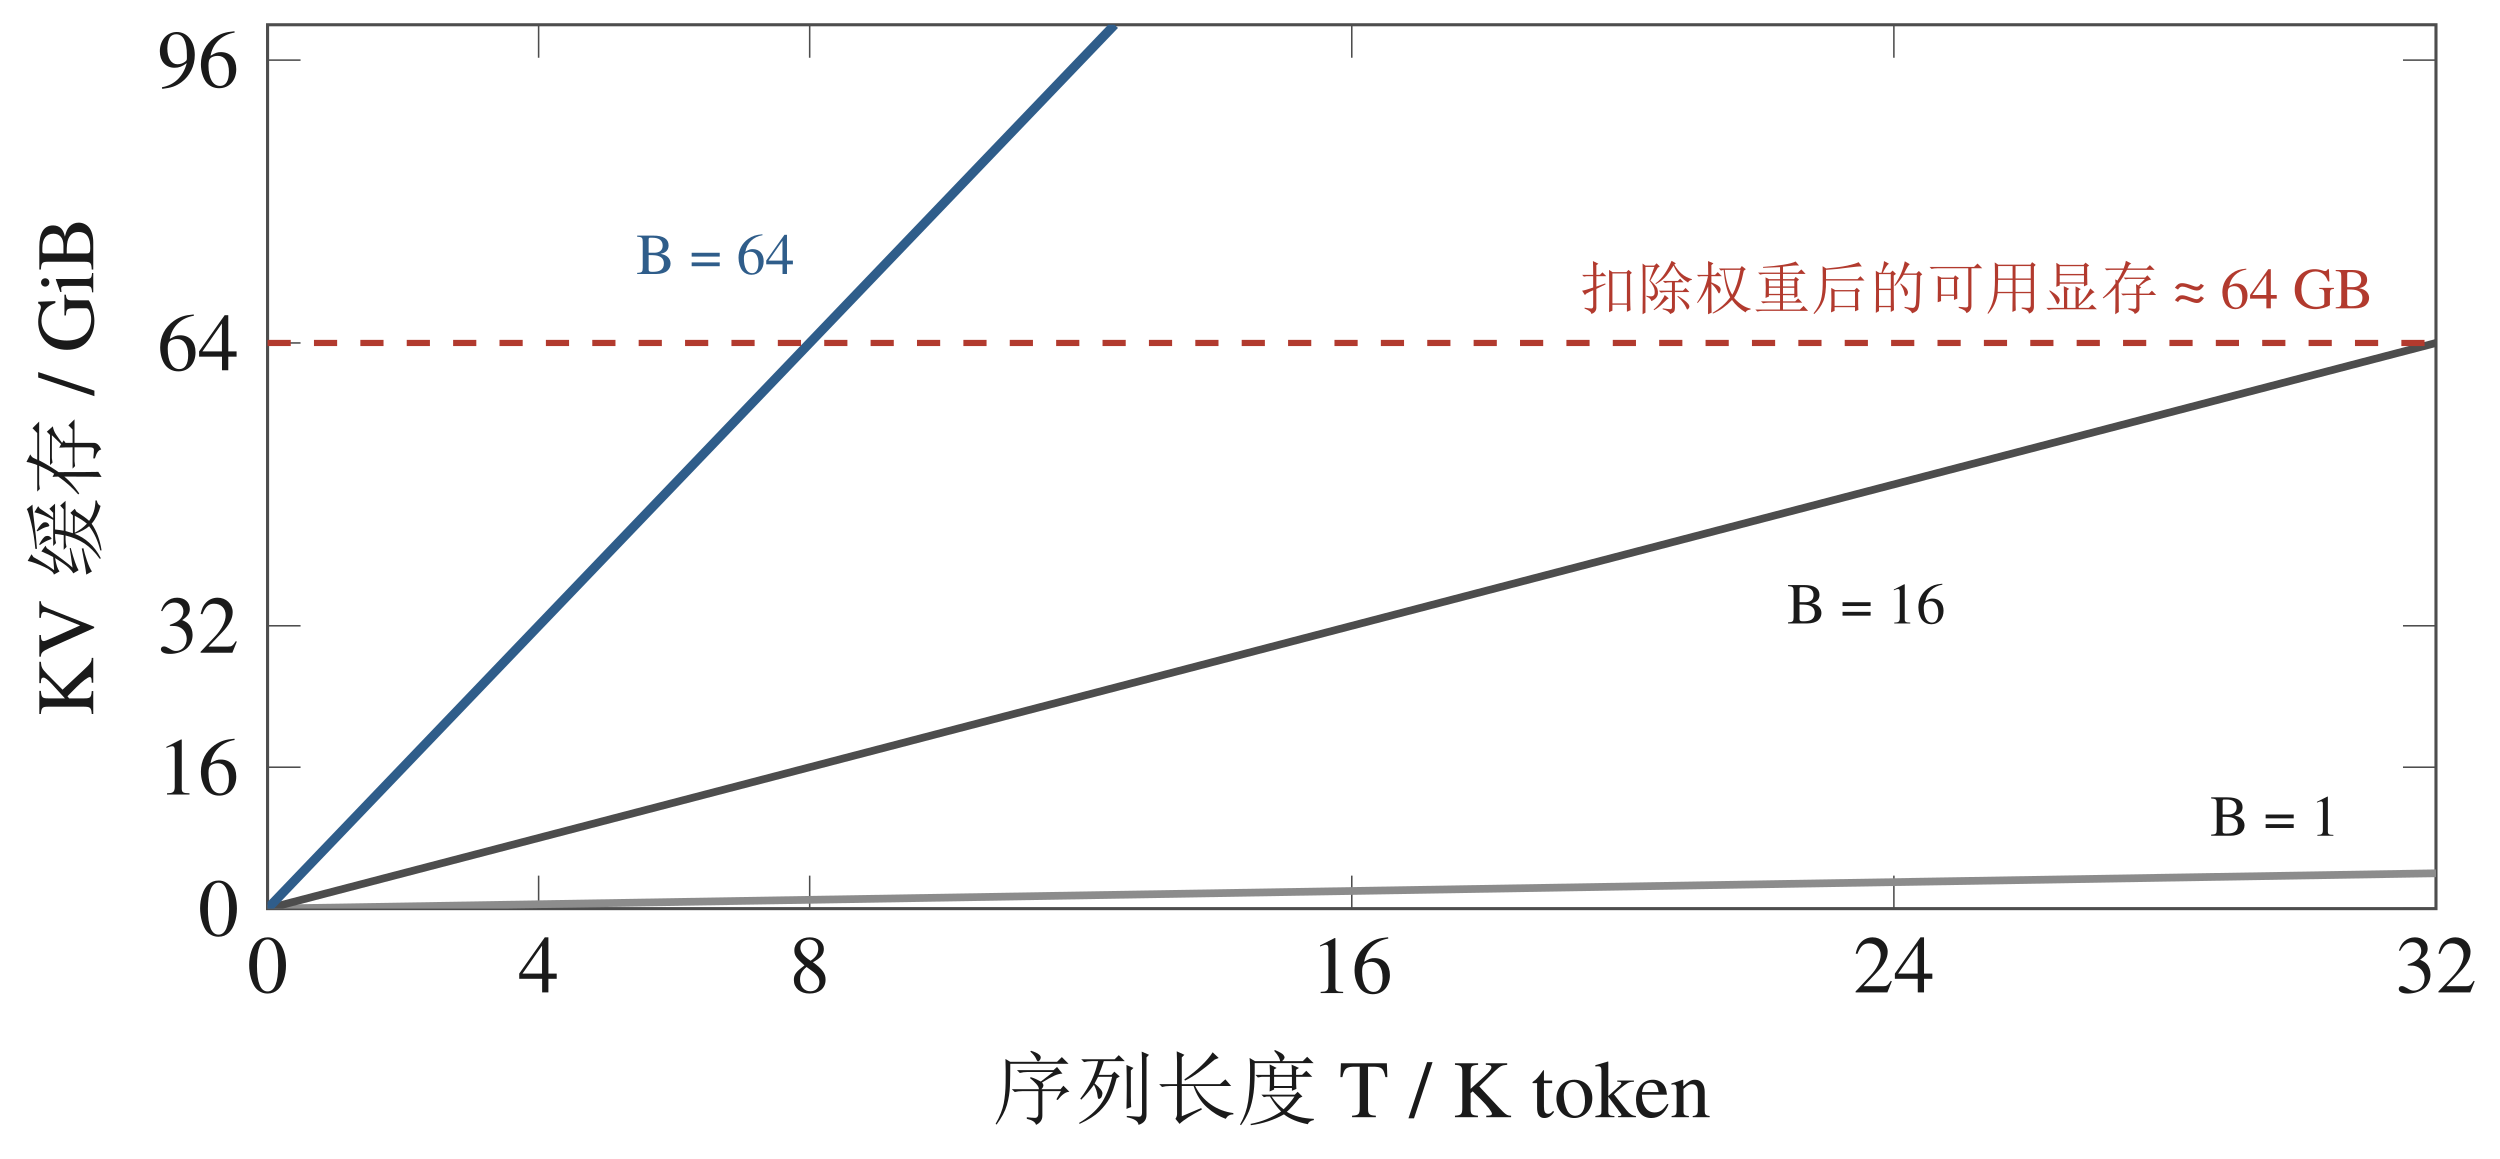
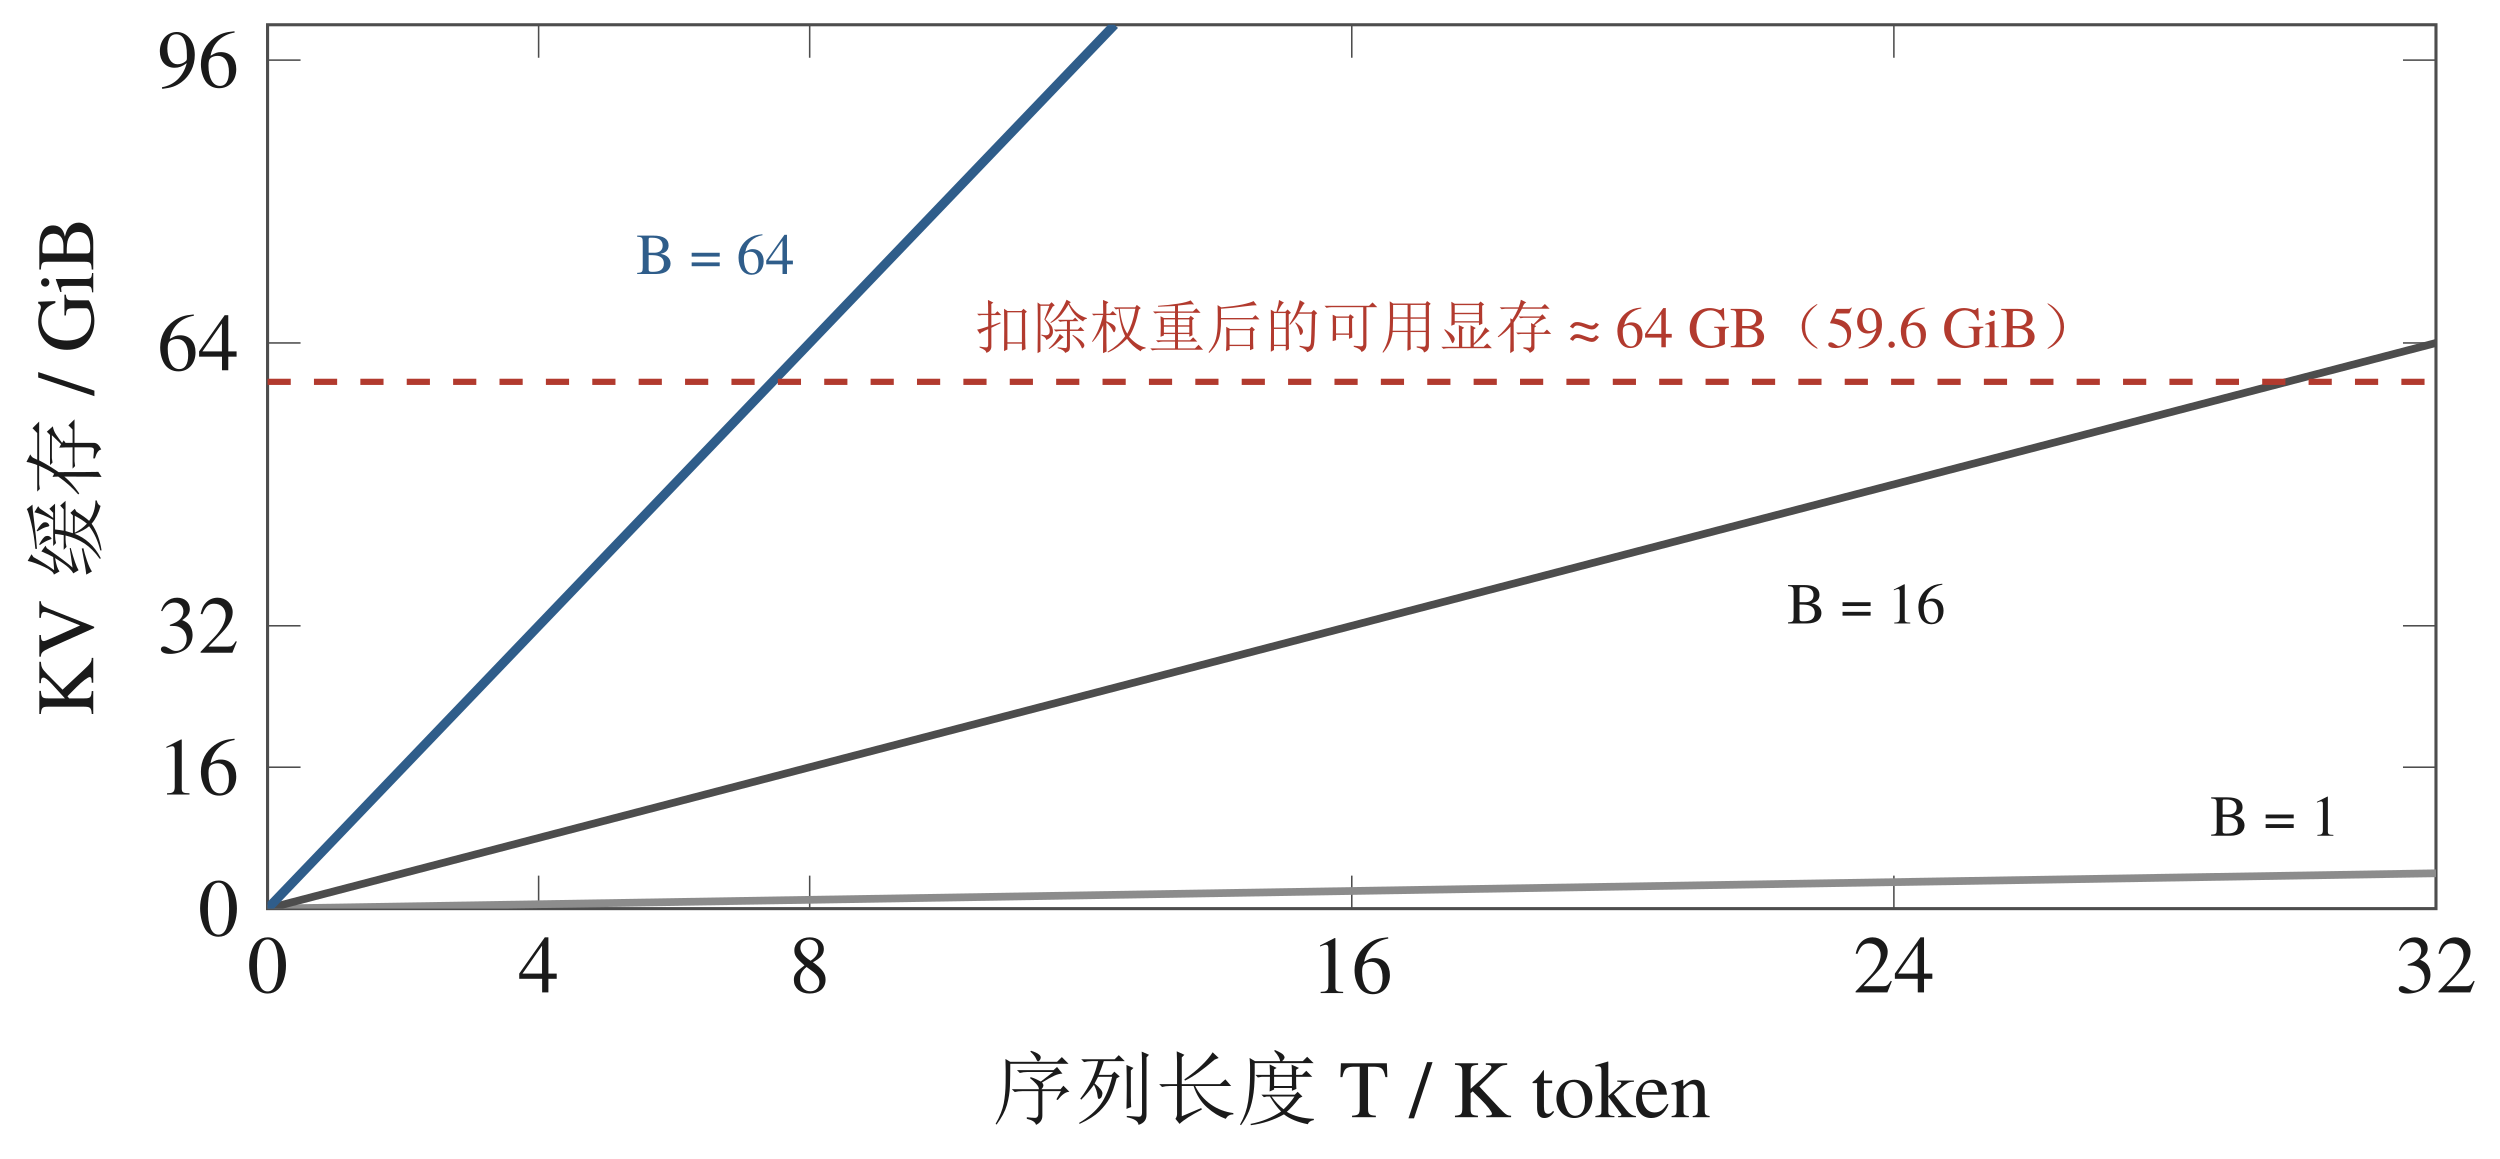
<svg xmlns="http://www.w3.org/2000/svg" xmlns:xlink="http://www.w3.org/1999/xlink" version="1.1" width="322.183" height="149.258" viewBox="0 0 322.183 149.258">
  <defs>
    <clipPath id="clip_1">
      <path transform="matrix(1,0,0,-1,-103.7445,669.5165)" d="M103.745 520.259H425.927V669.516H103.745Z" clip-rule="evenodd" />
    </clipPath>
    <path id="font_2_122" d="M.476 .33C.476 .535 .385 .676 .254 .676 .199 .676 .157 .659 .12 .624 .062 .568 .024 .453 .024 .336 .024 .227 .057 .11 .104 .054 .141 .01 .192-.014 .25-.014 .301-.014 .344 .003 .38 .038 .438 .093 .476 .209 .476 .33M.38 .328C.38 .119 .336 .012 .25 .012 .164 .012 .12 .119 .12 .327 .12 .539 .165 .65 .251 .65 .335 .65 .38 .537 .38 .328Z" />
    <path id="font_2_58" d="M.472 .167V.231H.37V.676H.326L.012 .231V.167H.293V0H.37V.167H.472M.292 .231H.052L.292 .574V.231Z" />
    <path id="font_2_52" d="M.445 .155C.445 .232 .411 .281 .29 .371 .389 .424 .424 .466 .424 .534 .424 .616 .352 .676 .252 .676 .143 .676 .062 .609 .062 .518 .062 .453 .081 .424 .186 .332 .078 .25 .056 .219 .056 .151 .056 .054 .135-.014 .248-.014 .368-.014 .445 .052 .445 .155V.155M.369 .124C.369 .059 .324 .014 .259 .014 .183 .014 .132 .072 .132 .159 .132 .223 .154 .265 .212 .312L.272 .268C.345 .216 .369 .18 .369 .124M.355 .535C.355 .478 .327 .433 .27 .395 .265 .392 .265 .392 .261 .389 .172 .447 .136 .493 .136 .549 .136 .607 .181 .648 .244 .648 .312 .648 .355 .604 .355 .535V.535Z" />
    <path id="font_2_83" d="M.394 0V.015C.315 .016 .299 .026 .299 .074V.674L.291 .676 .111 .585V.571C.123 .576 .134 .58 .138 .582 .156 .589 .173 .593 .183 .593 .204 .593 .213 .578 .213 .546V.093C.213 .06 .205 .037 .189 .028 .174 .019 .16 .016 .118 .015V0H.394Z" />
    <path id="font_2_102" d="M.468 .22C.468 .348 .395 .429 .28 .429 .236 .429 .215 .422 .152 .384 .179 .535 .291 .643 .448 .669L.446 .685C.332 .675 .274 .656 .201 .605 .093 .528 .034 .414 .034 .28 .034 .193 .061 .104 .104 .054 .142 .01 .196-.014 .258-.014 .382-.014 .468 .081 .468 .22M.378 .186C.378 .075 .339 .014 .269 .014 .181 .014 .127 .108 .127 .264 .127 .315 .135 .343 .155 .358 .176 .374 .207 .383 .242 .383 .328 .383 .378 .311 .378 .186Z" />
    <path id="font_2_108" d="M.475 .137 .462 .142C.425 .085 .412 .076 .367 .076H.128L.296 .252C.385 .345 .424 .421 .424 .499 .424 .599 .343 .676 .239 .676 .184 .676 .132 .654 .095 .614 .063 .58 .048 .548 .031 .477L.052 .472C.092 .57 .128 .602 .197 .602 .281 .602 .338 .545 .338 .461 .338 .383 .292 .29 .208 .201L.03 .012V0H.42L.475 .137Z" />
    <path id="font_2_107" d="M.432 .219C.432 .27 .416 .317 .387 .348 .367 .37 .348 .382 .304 .401 .373 .448 .398 .485 .398 .539 .398 .62 .334 .676 .242 .676 .192 .676 .148 .659 .112 .627 .082 .6 .067 .574 .045 .514L.06 .51C.101 .583 .146 .616 .209 .616 .274 .616 .319 .572 .319 .509 .319 .473 .304 .437 .279 .412 .249 .382 .221 .367 .153 .343V.33C.212 .33 .235 .328 .259 .319 .321 .297 .36 .24 .36 .171 .36 .087 .303 .022 .229 .022 .202 .022 .182 .029 .145 .053 .115 .071 .098 .078 .081 .078 .058 .078 .043 .064 .043 .043 .043 .008 .086-.014 .156-.014 .233-.014 .312 .012 .359 .053 .406 .094 .432 .152 .432 .219V.219Z" />
    <path id="font_2_79" d="M.459 .394C.459 .559 .367 .676 .238 .676 .119 .676 .03 .575 .03 .44 .03 .318 .102 .237 .21 .237 .265 .237 .307 .253 .36 .294 .319 .131 .208 .024 .056-.002L.059-.022C.171-.009 .226 .01 .294 .059 .398 .135 .459 .259 .459 .394M.362 .355C.362 .335 .358 .326 .347 .317 .319 .293 .282 .28 .246 .28 .17 .28 .122 .355 .122 .474 .122 .531 .138 .591 .159 .617 .176 .637 .201 .648 .23 .648 .317 .648 .362 .562 .362 .394V.355Z" />
    <clipPath id="clip_3">
      <path transform="matrix(1,0,0,-1,34.4825,117.0985)" d="M0 0H279.45V113.908H0Z" />
    </clipPath>
    <path id="font_4_6291" d="M.52-.066C.522 .033 .523 .156 .523 .305 .523 .453 .522 .573 .52 .664L.578 .625H.82L.855 .664 .914 .613 .883 .586C.883 .245 .885 .039 .891-.031L.828-.059V.062H.578V-.039L.52-.066M.578 .602V.086H.828V.602H.578M.055 .305C.083 .307 .147 .326 .246 .359V.555H.133L.086 .547 .055 .578H.246C.246 .672 .245 .751 .242 .816L.336 .77 .301 .746V.578H.363L.406 .621 .473 .555H.301V.375L.453 .43 .461 .414 .301 .336V.012C.301-.04 .272-.077 .215-.098 .215-.064 .176-.033 .098-.004V.012C.158 .001 .197-.003 .217-.002 .236-.001 .246 .013 .246 .039V.312C.207 .297 .165 .276 .121 .25L.105 .227 .055 .305Z" />
    <path id="font_4_19604" d="M.672 .777 .645 .754C.686 .686 .73 .633 .775 .594 .821 .555 .879 .525 .949 .504V.492C.915 .487 .893 .471 .883 .445 .826 .479 .777 .52 .736 .566 .696 .613 .661 .671 .633 .738 .599 .681 .559 .624 .514 .566 .468 .509 .406 .46 .328 .418L.32 .43C.383 .474 .438 .532 .484 .604 .531 .675 .569 .747 .598 .82L.672 .777M.445 0C.518-.01 .563-.015 .58-.014 .597-.012 .605-.001 .605 .02V.281H.508C.474 .281 .443 .277 .414 .27L.379 .305H.605V.449H.578C.544 .449 .513 .445 .484 .438L.449 .473H.707L.746 .512 .805 .449H.656V.305H.793L.84 .352 .906 .281H.656V.008C.656-.021 .651-.042 .641-.057 .63-.071 .608-.085 .574-.098 .561-.061 .518-.034 .445-.016V0M.48 .23 .551 .172C.535 .169 .503 .142 .453 .09 .401 .038 .349-.003 .297-.031L.289-.02C.336 .02 .377 .064 .412 .113 .447 .163 .47 .202 .48 .23M.699 .203 .707 .215C.775 .173 .823 .139 .852 .113 .88 .087 .897 .066 .902 .049 .908 .032 .905 .016 .895 .002 .884-.012 .876-.02 .871-.02 .863-.02 .857-.01 .852 .008 .839 .036 .82 .068 .795 .102 .77 .135 .738 .169 .699 .203M.098-.102C.1 .031 .102 .188 .102 .369 .102 .55 .1 .685 .098 .773L.148 .738H.301L.34 .777 .395 .723 .359 .699 .234 .48C.302 .418 .341 .372 .352 .342 .362 .312 .366 .283 .363 .256 .361 .229 .35 .204 .332 .182 .314 .16 .286 .141 .25 .125 .242 .159 .214 .185 .164 .203V.219C.193 .211 .219 .207 .242 .207 .266 .207 .283 .214 .295 .229 .307 .243 .31 .271 .305 .314 .299 .357 .27 .413 .215 .48L.301 .715H.148V-.074L.098-.102Z" />
    <path id="font_4_7539" d="M.516 .664C.536 .479 .579 .336 .645 .234 .707 .341 .754 .484 .785 .664H.516M.414 .688H.781L.809 .73 .879 .676 .844 .648C.805 .448 .749 .292 .676 .18 .77 .076 .865 .014 .961-.004V-.02C.914-.025 .885-.042 .875-.07 .776-.01 .698 .061 .641 .145 .539 .038 .43-.04 .312-.09L.305-.078C.432-.003 .534 .087 .609 .191 .549 .311 .512 .469 .496 .664L.449 .652 .414 .688M.285 .426C.285 .145 .286-.022 .289-.074L.227-.102C.229 .021 .23 .181 .23 .379 .186 .27 .125 .173 .047 .09L.039 .102C.125 .227 .188 .378 .227 .555H.102L.066 .547 .035 .578H.23C.23 .659 .229 .738 .227 .816L.32 .777 .285 .746V.578H.348L.395 .625 .465 .555H.285V.449C.353 .421 .396 .397 .416 .379 .436 .361 .445 .342 .445 .324 .445 .314 .442 .3 .436 .283 .429 .266 .423 .258 .418 .258 .41 .258 .4 .272 .387 .301 .366 .342 .332 .384 .285 .426Z" />
    <path id="font_4_18429" d="M.52 .355V.25H.715V.355H.52M.219 .18C.221 .242 .223 .302 .223 .359 .223 .417 .221 .475 .219 .535L.277 .504H.469V.594H.219C.185 .594 .154 .59 .125 .582L.09 .617H.469V.711C.333 .706 .236 .702 .176 .699V.715C.303 .723 .419 .735 .523 .752 .628 .769 .699 .788 .738 .809L.797 .738C.766 .741 .733 .741 .699 .738 .663 .733 .603 .727 .52 .719V.617H.777L.836 .672 .91 .594H.52V.504H.711L.738 .543 .797 .496 .766 .469C.766 .359 .767 .272 .77 .207L.715 .18V.227H.52V.121H.73L.781 .172 .852 .098H.52V-.02H.812L.875 .043 .953-.043H.172C.138-.043 .107-.047 .078-.055L.043-.02H.469V.098H.27C.236 .098 .204 .094 .176 .086L.141 .121H.469V.227H.277V.203L.219 .18M.277 .48V.379H.469V.48H.277M.277 .355V.25H.469V.355H.277M.52 .48V.379H.715V.48H.52Z" />
    <path id="font_4_2622" d="M.047-.086C.112-.005 .154 .072 .174 .145 .193 .217 .204 .305 .205 .408 .206 .511 .206 .617 .203 .727L.266 .688C.414 .701 .536 .717 .633 .738 .729 .759 .793 .779 .824 .797L.879 .723C.845 .725 .768 .719 .648 .703 .526 .685 .397 .672 .262 .664V.504H.805L.855 .555 .926 .48H.262C.264 .324 .249 .205 .215 .123 .181 .041 .129-.033 .059-.098L.047-.086M.816 .277V.078C.816 .039 .818 .004 .82-.027L.762-.051V.02H.41V-.043L.348-.07C.353-.01 .355 .061 .355 .143 .355 .225 .354 .294 .352 .352L.418 .316H.754L.793 .355 .848 .301 .816 .277M.41 .293V.043H.762V.293H.41Z" />
    <path id="font_4_11444" d="M.176 .59V.34H.379V.59H.176M.176 .316V.043H.379V.316H.176M.43 .566C.43 .262 .431 .062 .434-.031L.379-.062V.02H.176V-.047L.121-.078C.124 .044 .125 .166 .125 .287 .125 .408 .124 .529 .121 .648L.18 .613H.219C.245 .702 .259 .77 .262 .816L.348 .77C.322 .757 .286 .704 .242 .613H.371L.41 .652 .469 .594 .43 .566M.621 .812 .707 .762C.686 .749 .654 .695 .609 .602H.82L.863 .645 .922 .586 .887 .559C.882 .254 .874 .081 .865 .041 .856 .001 .843-.027 .826-.043 .809-.059 .783-.073 .746-.086 .733-.044 .69-.013 .617 .008V.027C.682 .014 .729 .008 .758 .008 .786 .008 .804 .03 .811 .074 .817 .118 .823 .286 .828 .578H.602C.555 .503 .505 .439 .453 .387L.441 .395C.496 .478 .536 .552 .562 .617 .589 .682 .608 .747 .621 .812M.551 .43C.613 .383 .65 .348 .66 .326 .671 .304 .676 .288 .676 .277 .676 .259 .671 .243 .66 .23 .65 .217 .642 .211 .637 .211 .626 .211 .618 .229 .613 .266 .603 .318 .579 .368 .543 .418L.551 .43Z" />
    <path id="font_4_2591" d="M.047 .715H.816L.875 .773 .957 .691H.77V.055C.772-.013 .743-.059 .684-.082 .678-.046 .634-.016 .551 .008V.027C.59 .022 .628 .018 .666 .016 .704 .013 .72 .031 .715 .07V.691H.176C.142 .691 .111 .688 .082 .68L.047 .715M.188 .105C.19 .197 .191 .277 .191 .346 .191 .415 .19 .487 .188 .562L.25 .531H.465L.488 .57 .555 .52 .523 .492V.324C.523 .28 .525 .228 .527 .168L.469 .145V.215H.246V.125L.188 .105M.246 .508V.238H.469V.508H.246Z" />
    <path id="font_4_11096" d="M.531 .492V.285H.793V.492H.531M.637 .016C.704 .01 .747 .008 .766 .01 .784 .011 .793 .029 .793 .062V.262H.531C.531 .095 .533-.004 .535-.035L.477-.062C.479 .086 .48 .194 .48 .262H.223C.204 .124 .15 .005 .059-.094L.047-.086C.096-.005 .13 .077 .148 .16 .167 .243 .176 .358 .176 .504 .176 .65 .174 .746 .172 .793L.23 .754H.789L.816 .797 .879 .75 .848 .719V.035C.85-.03 .822-.072 .762-.09 .757-.046 .715-.017 .637-.004V.016M.23 .73V.516H.48V.73H.23M.531 .73V.516H.793V.73H.531M.23 .492C.228 .383 .225 .314 .223 .285H.48V.492H.23Z" />
    <path id="font_4_7278" d="M.711 .426H.293V.395L.234 .371C.237 .413 .238 .48 .238 .574 .238 .668 .237 .738 .234 .785L.293 .75H.703L.738 .789 .801 .738 .766 .715C.766 .551 .767 .448 .77 .406L.711 .379V.426M.293 .57V.449H.711V.57H.293M.293 .727V.594H.711V.727H.293M.121 .312C.184 .273 .228 .24 .254 .213 .28 .186 .293 .161 .293 .141 .293 .13 .288 .116 .279 .098 .27 .079 .263 .07 .258 .07 .25 .07 .241 .085 .23 .113 .215 .158 .176 .22 .113 .301L.121 .312M.566 .008V.379L.656 .332 .621 .305V.066C.707 .152 .773 .245 .82 .344L.895 .277C.868 .272 .835 .246 .793 .199 .751 .15 .694 .096 .621 .039V.008H.793L.852 .066 .934-.016H.191C.158-.016 .126-.02 .098-.027L.062 .008H.367C.367 .206 .366 .331 .363 .383L.457 .336 .422 .312V.008H.566Z" />
    <path id="font_4_4488" d="M.309 .426C.309 .168 .31 .005 .312-.062L.25-.102C.253-.031 .254 .121 .254 .355 .204 .293 .135 .232 .047 .172L.035 .184C.118 .257 .191 .339 .254 .43 .254 .456 .253 .479 .25 .5L.289 .48C.323 .533 .355 .594 .387 .664H.16L.102 .656 .07 .688H.395C.415 .737 .428 .781 .434 .82L.527 .773C.507 .763 .492 .751 .484 .736 .477 .722 .469 .706 .461 .688H.789L.848 .746 .93 .664H.453C.411 .583 .363 .504 .309 .426M.477 0C.529-.005 .564-.008 .584-.008 .604-.008 .613 .008 .613 .039V.23H.441L.383 .223 .352 .254H.613C.613 .322 .612 .376 .609 .418L.652 .395 .762 .508H.48L.426 .5 .395 .531H.766L.805 .57 .871 .496C.835 .491 .8 .477 .768 .455 .735 .433 .702 .409 .668 .383L.699 .363 .668 .34V.254H.832L.883 .305 .957 .23H.668V-.008C.668-.044 .641-.074 .586-.098 .583-.066 .547-.04 .477-.02V0Z" />
    <path id="font_2_181" d="M.531 .177 .477 .209C.451 .17 .434 .158 .403 .158 .382 .158 .363 .165 .344 .172 .243 .209 .197 .226 .152 .226 .106 .226 .075 .205 .029 .141L.083 .109C.109 .148 .126 .16 .157 .16 .178 .16 .208 .154 .227 .147 .293 .121 .363 .092 .408 .092 .454 .092 .485 .113 .531 .177M.531 .392 .477 .424C.451 .385 .434 .373 .403 .373 .382 .373 .363 .38 .344 .387 .243 .424 .197 .435 .152 .435 .106 .435 .075 .42 .029 .356L.083 .324C.109 .363 .126 .375 .157 .375 .178 .375 .208 .369 .227 .362 .293 .336 .363 .307 .408 .307 .454 .307 .485 .328 .531 .392Z" />
    <path id="font_2_59" d="M.709 .336V.354H.454V.336C.497 .333 .509 .33 .521 .322 .536 .313 .542 .29 .542 .247V.085C.542 .053 .481 .026 .409 .026 .246 .026 .146 .14 .146 .326 .146 .42 .174 .511 .218 .56 .262 .609 .324 .636 .392 .636 .448 .636 .497 .617 .536 .581 .566 .553 .582 .526 .607 .465H.63L.622 .676H.6C.594 .657 .576 .643 .555 .643 .545 .643 .529 .646 .511 .653 .466 .668 .42 .676 .375 .676 .175 .676 .032 .529 .032 .325 .032 .227 .059 .152 .115 .093 .182 .024 .278-.014 .388-.014 .474-.014 .599 .021 .639 .056V.259C.639 .318 .651 .331 .709 .336Z" />
    <path id="font_2_35" d="M.593 .18C.593 .224 .575 .264 .544 .293 .514 .32 .487 .332 .422 .348 .474 .361 .495 .371 .519 .392 .544 .414 .559 .451 .559 .492 .559 .604 .47 .662 .297 .662H.017V.643C.101 .638 .113 .627 .113 .553V.109C.113 .035 .1 .022 .017 .019V0H.351C.429 0 .5 .021 .537 .055 .573 .087 .593 .132 .593 .18V.18M.478 .179C.478 .125 .457 .086 .417 .063 .385 .045 .344 .037 .278 .037 .229 .037 .215 .046 .215 .078V.326C.312 .326 .358 .321 .394 .306 .451 .282 .478 .242 .478 .179V.179M.457 .488C.457 .41 .404 .366 .31 .366H.215V.595C.215 .616 .222 .625 .237 .625H.281C.396 .625 .457 .577 .457 .488V.488Z" />
+     <path id="font_4_708" d="M.795 .031C.835 0 .853-.018 .848-.023 .842-.029 .818-.016 .773 .014 .729 .044 .687 .083 .646 .133 .606 .182 .583 .247 .576 .328 .57 .409 .586 .481 .625 .545 .664 .609 .71 .66 .764 .697 .817 .735 .844 .751 .846 .744 .847 .738 .829 .72 .793 .691 .757 .66 .721 .617 .686 .562 .65 .508 .633 .438 .633 .352 .633 .266 .65 .199 .684 .15 .717 .102 .755 .062 .795 .031Z" />
+     <path id="font_2_57" d="M.438 .681 .429 .688C.414 .667 .404 .662 .383 .662H.174L.065 .425C.064 .423 .064 .42 .064 .42 .064 .415 .068 .412 .076 .412 .108 .412 .148 .405 .189 .392 .304 .355 .357 .293 .357 .194 .357 .098 .296 .023 .218 .023 .198 .023 .181 .03 .151 .052 .119 .075 .096 .085 .075 .085 .046 .085 .032 .073 .032 .048 .032 .01 .079-.014 .154-.014 .238-.014 .31 .013 .36 .064 .406 .109 .427 .166 .427 .242 .427 .314 .408 .36 .358 .41 .314 .454 .257 .477 .139 .498L.181 .583H.377C.393 .583 .397 .585 .4 .592L.438 .681Z" />
+     <path id="font_2_89" d="M.181 .043C.181 .074 .155 .1 .125 .1 .095 .1 .07 .074 .07 .043 .07 .014 .095-.011 .124-.011 .155-.011 .181 .014 .181 .043Z" />
+     <path id="font_2_67" d="M.253 0V.015C.187 .02 .179 .03 .179 .102V.457L.175 .46 .02 .405V.39L.028 .391C.04 .393 .053 .394 .062 .394 .086 .394 .095 .378 .095 .334V.102C.095 .03 .085 .019 .016 .015V0H.253M.188 .59C.188 .618 .166 .641 .137 .641 .109 .641 .086 .618 .086 .59 .086 .561 .109 .539 .137 .539 .166 .539 .188 .561 .188 .59Z" />
+     <path id="font_4_709" d="M.365 .137C.322 .082 .275 .04 .225 .01 .174-.02 .148-.032 .146-.025 .145-.019 .164-.001 .203 .027 .24 .053 .278 .097 .318 .158 .359 .219 .376 .29 .371 .371 .366 .452 .346 .519 .311 .572 .275 .626 .24 .668 .203 .699 .164 .73 .145 .749 .146 .756 .148 .762 .173 .749 .221 .717 .269 .684 .316 .636 .363 .572 .41 .508 .433 .434 .432 .348 .43 .262 .408 .191 .365 .137Z" />
    <path id="font_2_53" d="M.524 .3V.366H.04V.3H.524M.524 .134V.2H.04V.134H.524Z" />
    <path id="font_4_5311" d="M.156 .715 .215 .68H.789L.848 .738 .93 .656H.215C.215 .555 .214 .464 .211 .385 .208 .305 .196 .227 .174 .15 .152 .074 .109-.007 .047-.09L.035-.082C.087 .009 .12 .093 .135 .17 .149 .247 .157 .33 .158 .42 .16 .51 .159 .608 .156 .715M.469 .816C.516 .801 .548 .786 .566 .771 .585 .757 .592 .742 .588 .725 .584 .708 .576 .695 .564 .688 .553 .68 .542 .69 .531 .719 .518 .747 .495 .776 .461 .805L.469 .816M.418 0C.462-.005 .496-.008 .52-.008 .543-.008 .556 .007 .559 .035V.32H.363C.329 .32 .298 .316 .27 .309L.234 .344H.566C.566 .365 .555 .387 .531 .412 .508 .437 .483 .46 .457 .48L.465 .492C.501 .482 .543 .464 .59 .438L.742 .555H.426C.392 .555 .361 .551 .332 .543L.297 .578H.746L.789 .617 .855 .535C.827 .535 .794 .527 .756 .51 .718 .493 .668 .465 .605 .426 .618 .41 .624 .396 .621 .383 .618 .37 .611 .357 .598 .344H.832L.867 .387 .941 .312C.897 .312 .849 .279 .797 .211L.781 .219 .836 .32H.609V.02C.609-.033 .583-.07 .531-.094 .523-.06 .486-.035 .418-.02V0Z" />
    <path id="font_4_2119" d="M.086 .711H.496L.547 .762 .621 .688H.363C.342 .625 .322 .569 .301 .52H.457L.492 .559 .559 .5 .52 .477C.493 .375 .465 .296 .436 .238 .406 .181 .363 .126 .309 .072 .254 .019 .173-.033 .066-.082L.059-.07C.173-.003 .261 .073 .322 .156 .383 .24 .431 .353 .465 .496H.293C.28 .47 .266 .443 .25 .414 .318 .359 .35 .318 .346 .289 .342 .26 .335 .242 .324 .234L.305 .223C.294 .223 .288 .238 .285 .27 .28 .309 .266 .352 .242 .398 .195 .333 .143 .272 .086 .215L.074 .227C.134 .307 .181 .384 .215 .457 .249 .53 .275 .607 .293 .688H.215C.181 .688 .15 .684 .121 .676L.086 .711M.641 .102C.643 .193 .645 .288 .645 .387 .645 .486 .643 .57 .641 .641L.727 .605 .695 .574V.254C.695 .21 .697 .167 .699 .125L.641 .102M.832 .617C.832 .711 .831 .773 .828 .805L.918 .766 .887 .734V.035C.889-.03 .857-.073 .789-.094 .786-.049 .738-.018 .645 0V.016C.717 .01 .767 .007 .793 .006 .819 .005 .832 .021 .832 .055V.617Z" />
    <path id="font_4_19375" d="M.262 .406C.262 .557 .262 .648 .262 .678 .262 .708 .26 .751 .258 .809L.352 .766 .32 .734V.406H.789L.855 .465 .926 .383H.484C.531 .289 .596 .214 .678 .156 .76 .099 .852 .064 .953 .051V.035C.911 .035 .88 .017 .859-.02 .779 .009 .702 .056 .629 .121 .556 .186 .501 .273 .465 .383H.32V.012C.398 .046 .478 .079 .559 .113L.566 .094C.431 .023 .34-.035 .293-.082L.242-.02C.255-.001 .262 .018 .262 .039V.383H.172C.138 .383 .107 .379 .078 .371L.043 .406H.262M.699 .797 .773 .727 .723 .707C.579 .582 .458 .496 .359 .449L.352 .465C.435 .522 .506 .579 .564 .637 .623 .694 .668 .747 .699 .797Z" />
    <path id="font_4_5334" d="M.398 .316C.401 .368 .402 .428 .402 .496H.301L.254 .488 .223 .52H.402C.402 .559 .401 .602 .398 .648L.484 .605 .453 .586V.52H.672C.672 .564 .671 .605 .668 .645L.758 .605 .723 .582V.52H.797L.848 .57 .922 .496H.723C.723 .421 .724 .371 .727 .348L.672 .324V.359H.453V.34L.398 .316M.762 .234C.702 .159 .651 .103 .609 .066 .693 .014 .803-.014 .941-.02V-.035C.9-.043 .875-.06 .867-.086 .745-.062 .647-.022 .574 .035 .449-.035 .314-.079 .168-.098L.164-.082C.302-.056 .427-.005 .539 .07 .49 .12 .444 .181 .402 .254H.363L.328 .246 .297 .277H.707L.742 .312 .801 .254 .762 .234M.422 .254C.471 .186 .521 .134 .57 .098 .622 .147 .667 .199 .703 .254H.422M.453 .496V.383H.672V.496H.453M.152 .727 .219 .688H.527C.525 .703 .519 .72 .51 .738 .501 .757 .482 .783 .453 .816L.465 .824C.525 .798 .559 .778 .568 .764 .577 .749 .582 .741 .582 .738 .582 .723 .572 .706 .551 .688H.805L.859 .742 .938 .664H.215C.217 .508 .213 .386 .201 .299 .189 .212 .171 .137 .145 .074 .118 .012 .086-.046 .047-.098L.035-.09C.087 .001 .12 .096 .135 .195 .149 .294 .157 .395 .158 .498 .16 .601 .158 .677 .152 .727Z" />
    <path id="font_2_105" d="M.593 .492 .587 .662H.023L.017 .492H.041C.065 .602 .088 .62 .2 .62H.254V.12C.254 .035 .243 .024 .16 .019V0H.452V.019C.37 .023 .356 .036 .356 .109V.62H.41C.524 .62 .546 .602 .569 .492H.593Z" />
    <path id="font_2_103" d="M.287 .676H.22L-.009-.014H.059L.287 .676Z" />
    <path id="font_2_70" d="M.723 0V.019C.671 .02 .657 .03 .566 .127L.333 .377 .523 .565C.591 .63 .607 .638 .675 .643V.662H.413V.643C.425 .642 .435 .642 .439 .642 .469 .64 .481 .632 .481 .612 .481 .59 .458 .56 .403 .509L.226 .348V.553C.226 .626 .237 .637 .318 .643V.662H.034V.643C.112 .637 .124 .624 .124 .553V.12C.124 .037 .113 .024 .034 .019V0H.316V.019C.238 .024 .226 .036 .226 .109V.296L.252 .317 .358 .212C.434 .137 .488 .066 .488 .042 .488 .028 .474 .021 .446 .02 .441 .02 .43 .02 .418 .019V0H.723Z" />
    <path id="font_2_106" d="M.279 .066 .266 .077C.244 .051 .228 .042 .206 .042 .169 .042 .154 .068 .154 .132V.418H.255V.45H.154V.566C.154 .576 .152 .579 .147 .579 .141 .569 .134 .56 .127 .551 .09 .496 .056 .459 .03 .444 .019 .437 .013 .431 .013 .425 .013 .422 .014 .42 .017 .418H.07V.117C.07 .033 .1-.01 .158-.01 .208-.01 .246 .014 .279 .066Z" />
    <path id="font_2_82" d="M.47 .234C.47 .365 .378 .46 .25 .46 .12 .46 .029 .364 .029 .226 .029 .091 .122-.01 .248-.01 .374-.01 .47 .096 .47 .234M.38 .199C.38 .086 .335 .018 .26 .018 .221 .018 .184 .042 .163 .082 .135 .134 .119 .204 .119 .275 .119 .37 .166 .432 .237 .432 .321 .432 .38 .336 .38 .199Z" />
    <path id="font_2_71" d="M.505 0V.015C.461 .018 .43 .037 .388 .088L.235 .282 .264 .309C.335 .375 .397 .421 .426 .429 .441 .433 .455 .435 .472 .435H.48V.45H.276V.436C.315 .435 .326 .431 .326 .417 .326 .409 .317 .395 .303 .383L.166 .261V.682L.162 .684 .037 .647 .007 .639V.623C.02 .624 .029 .625 .039 .625 .072 .625 .082 .612 .082 .564V.082C.082 .03 .079 .027 .007 .015V0H.241V.015L.221 .016C.181 .018 .166 .032 .166 .067V.251L.306 .064 .309 .06C.311 .057 .313 .054 .316 .051 .324 .041 .327 .035 .327 .03 .327 .021 .318 .015 .306 .015H.287V0H.505Z" />
    <path id="font_2_51" d="M.424 .157 .408 .164C.36 .088 .317 .059 .253 .059 .198 .059 .156 .085 .127 .139 .107 .178 .099 .213 .097 .277H.405C.397 .342 .387 .371 .362 .403 .332 .439 .286 .46 .234 .46 .11 .46 .025 .36 .025 .214 .025 .076 .097-.01 .212-.01 .308-.01 .382 .049 .424 .157M.303 .309H.099C.11 .388 .144 .424 .205 .424 .266 .424 .29 .396 .303 .309Z" />
    <path id="font_2_78" d="M.485 0V.015C.436 .02 .424 .032 .424 .081V.31C.424 .404 .38 .46 .306 .46 .26 .46 .229 .443 .161 .379V.458L.154 .46C.105 .442 .071 .431 .016 .415V.398C.022 .401 .032 .402 .043 .402 .071 .402 .08 .387 .08 .338V.09C.08 .033 .069 .019 .018 .015V0H.23V.015C.179 .019 .164 .031 .164 .067V.348C.212 .393 .234 .405 .267 .405 .316 .405 .34 .374 .34 .308V.099C.34 .036 .327 .019 .277 .015V0H.485Z" />
    <path id="font_2_112" d="M.697 .643V.662H.492V.643C.547 .64 .565 .629 .565 .601 .565 .585 .558 .558 .546 .528L.399 .161 .248 .499C.215 .572 .207 .595 .207 .61 .207 .629 .221 .639 .253 .641 .257 .641 .268 .642 .282 .643V.662H.016V.643C.065 .641 .079 .627 .122 .538L.368-.011H.383L.605 .55C.638 .629 .649 .64 .697 .643Z" />
    <path id="font_4_13635" d="M.367 .711C.482 .721 .587 .738 .684 .762 .78 .785 .837 .803 .855 .816L.91 .746C.874 .746 .797 .738 .68 .723 .56 .707 .456 .697 .367 .691V.711M.422 .664C.484 .63 .518 .603 .523 .582 .529 .561 .526 .544 .516 .531 .505 .518 .499 .512 .496 .512 .488 .512 .482 .522 .477 .543 .466 .574 .445 .612 .414 .656L.422 .664M.59 .695C.658 .654 .692 .622 .693 .6 .695 .577 .689 .562 .678 .553 .666 .544 .659 .539 .656 .539 .646 .539 .639 .549 .637 .57 .632 .596 .613 .635 .582 .688L.59 .695M.824 .207C.78 .137 .742 .085 .711 .051 .779 .001 .862-.025 .961-.027V-.043C.924-.051 .902-.066 .895-.09 .806-.066 .733-.03 .676 .02 .585-.043 .475-.083 .348-.102V-.086C.465-.057 .564-.012 .645 .051 .611 .09 .579 .148 .551 .227 .527 .164 .492 .105 .443 .051 .395-.004 .331-.052 .25-.094L.246-.078C.327-.021 .389 .042 .434 .109 .478 .177 .51 .254 .531 .34H.484C.451 .34 .419 .336 .391 .328L.355 .363H.535C.54 .389 .546 .424 .551 .469H.531C.497 .469 .466 .465 .438 .457L.402 .492H.723C.77 .578 .801 .655 .816 .723L.891 .676 .863 .656C.806 .57 .767 .516 .746 .492H.809L.859 .539 .922 .469H.605C.6 .424 .595 .389 .59 .363H.852L.898 .406 .957 .34H.586C.576 .303 .566 .273 .559 .25H.777L.809 .281 .859 .227 .824 .207M.566 .227C.592 .172 .629 .122 .676 .078 .71 .117 .742 .167 .773 .227H.566M.137 .254 .375 .289 .379 .277C.236 .238 .145 .206 .105 .18L.066 .246C.085 .254 .107 .272 .135 .301 .162 .329 .202 .385 .254 .469 .21 .461 .176 .453 .152 .445 .129 .438 .108 .427 .09 .414L.051 .484C.077 .484 .108 .523 .145 .6 .181 .676 .206 .745 .219 .805L.301 .758 .266 .734C.208 .63 .155 .546 .105 .48L.266 .492C.284 .521 .307 .569 .336 .637L.406 .586 .375 .57C.26 .406 .181 .301 .137 .254M.09 .016 .051 .086C.105 .091 .212 .109 .371 .141L.375 .121C.336 .113 .286 .099 .225 .078 .163 .057 .118 .036 .09 .016Z" />
-     <path id="font_2_67" d="M.253 0V.015C.187 .02 .179 .03 .179 .102V.457L.175 .46 .02 .405V.39L.028 .391C.04 .393 .053 .394 .062 .394 .086 .394 .095 .378 .095 .334V.102C.095 .03 .085 .019 .016 .015V0H.253M.188 .59C.188 .618 .166 .641 .137 .641 .109 .641 .086 .618 .086 .59 .086 .561 .109 .539 .137 .539 .166 .539 .188 .561 .188 .59Z" />
  </defs>
  <g clip-path="url(#clip_1)">
    <path transform="matrix(1,0,0,-1,34.4825,117.0985)" stroke-width=".199" stroke-linecap="butt" stroke-miterlimit="10" stroke-linejoin="miter" fill="none" stroke="#4d4d4d" d="M0 0V4.253M34.931 0V4.253M69.863 0V4.253M139.725 0V4.253M209.588 0V4.253M279.45 0V4.253M0 113.908V109.656M34.931 113.908V109.656M69.863 113.908V109.656M139.725 113.908V109.656M209.588 113.908V109.656M279.45 113.908V109.656" />
    <path transform="matrix(1,0,0,-1,34.4825,117.0985)" stroke-width=".199" stroke-linecap="butt" stroke-miterlimit="10" stroke-linejoin="miter" fill="none" stroke="#4d4d4d" d="M0 0H4.252M0 18.225H4.252M0 36.451H4.252M0 72.901H4.252M0 109.352H4.252M279.45 0H275.198M279.45 18.225H275.198M279.45 36.451H275.198M279.45 72.901H275.198M279.45 109.352H275.198" />
    <path transform="matrix(1,0,0,-1,34.4825,117.0985)" stroke-width=".399" stroke-linecap="butt" stroke-miterlimit="10" stroke-linejoin="miter" fill="none" stroke="#4d4d4d" d="M0 0V113.908H279.45V0H0Z" />
    <use data-text="0" xlink:href="#font_2_122" transform="matrix(10.5,0,0,-10.5,31.8575,127.8955)" fill="#1a1a1a" />
    <use data-text="4" xlink:href="#font_2_58" transform="matrix(10.5,0,0,-10.5,66.7885,127.8955)" fill="#1a1a1a" />
    <use data-text="8" xlink:href="#font_2_52" transform="matrix(10.5,0,0,-10.5,101.7205,127.8955)" fill="#1a1a1a" />
    <use data-text="1" xlink:href="#font_2_83" transform="matrix(10.5,0,0,-10.5,168.9575,127.9795)" fill="#1a1a1a" />
    <use data-text="6" xlink:href="#font_2_102" transform="matrix(10.5,0,0,-10.5,174.2075,127.9795)" fill="#1a1a1a" />
    <use data-text="2" xlink:href="#font_2_108" transform="matrix(10.5,0,0,-10.5,238.8205,127.8955)" fill="#1a1a1a" />
    <use data-text="4" xlink:href="#font_2_58" transform="matrix(10.5,0,0,-10.5,244.0705,127.8955)" fill="#1a1a1a" />
    <use data-text="3" xlink:href="#font_2_107" transform="matrix(10.5,0,0,-10.5,308.6825,127.8955)" fill="#1a1a1a" />
    <use data-text="2" xlink:href="#font_2_108" transform="matrix(10.5,0,0,-10.5,313.9325,127.8955)" fill="#1a1a1a" />
    <use data-text="0" xlink:href="#font_2_122" transform="matrix(10.5,0,0,-10.5,25.5335,120.5745)" fill="#1a1a1a" />
    <use data-text="1" xlink:href="#font_2_83" transform="matrix(10.5,0,0,-10.5,20.2835,102.3905)" fill="#1a1a1a" />
    <use data-text="6" xlink:href="#font_2_102" transform="matrix(10.5,0,0,-10.5,25.5335,102.3905)" fill="#1a1a1a" />
    <use data-text="3" xlink:href="#font_2_107" transform="matrix(10.5,0,0,-10.5,20.2835,84.12348)" fill="#1a1a1a" />
    <use data-text="2" xlink:href="#font_2_108" transform="matrix(10.5,0,0,-10.5,25.5335,84.12348)" fill="#1a1a1a" />
    <use data-text="6" xlink:href="#font_2_102" transform="matrix(10.5,0,0,-10.5,20.2835,47.71448)" fill="#1a1a1a" />
    <use data-text="4" xlink:href="#font_2_58" transform="matrix(10.5,0,0,-10.5,25.5335,47.71448)" fill="#1a1a1a" />
    <use data-text="9" xlink:href="#font_2_79" transform="matrix(10.5,0,0,-10.5,20.2835,11.22148)" fill="#1a1a1a" />
    <use data-text="6" xlink:href="#font_2_102" transform="matrix(10.5,0,0,-10.5,25.5335,11.22148)" fill="#1a1a1a" />
    <g clip-path="url(#clip_3)">
      <path transform="matrix(1,0,0,-1,34.4825,117.0985)" stroke-width=".996" stroke-linecap="butt" stroke-miterlimit="10" stroke-linejoin="miter" fill="none" stroke="#8c8c8c" d="M0 0 279.45 4.556" />
      <path transform="matrix(1,0,0,-1,34.4825,117.0985)" stroke-width=".996" stroke-linecap="butt" stroke-miterlimit="10" stroke-linejoin="miter" fill="none" stroke="#4d4d4d" d="M0 0 279.45 72.901" />
      <path transform="matrix(1,0,0,-1,34.4825,117.0985)" stroke-width="1.196" stroke-linecap="butt" stroke-miterlimit="10" stroke-linejoin="miter" fill="none" stroke="#2f5d8a" d="M0 0 109.16 113.908" />
-       <path transform="matrix(1,0,0,-1,34.4825,117.0985)" stroke-width=".797" stroke-linecap="butt" stroke-dasharray="2.989,2.989" stroke-miterlimit="10" stroke-linejoin="miter" fill="none" stroke="#b23a2e" d="M0 72.901H279.45" />
-       <use data-text="扣" xlink:href="#font_4_6291" transform="matrix(7.472,0,0,-7.472,203.4785,39.73948)" fill="#b23a2e" />
-       <use data-text="除" xlink:href="#font_4_19604" transform="matrix(7.472,0,0,-7.472,210.9505,39.73948)" fill="#b23a2e" />
-       <use data-text="权" xlink:href="#font_4_7539" transform="matrix(7.472,0,0,-7.472,218.4225,39.73948)" fill="#b23a2e" />
-       <use data-text="重" xlink:href="#font_4_18429" transform="matrix(7.472,0,0,-7.472,225.8945,39.73948)" fill="#b23a2e" />
-       <use data-text="后" xlink:href="#font_4_2622" transform="matrix(7.472,0,0,-7.472,233.3665,39.73948)" fill="#b23a2e" />
-       <use data-text="的" xlink:href="#font_4_11444" transform="matrix(7.472,0,0,-7.472,240.8385,39.73948)" fill="#b23a2e" />
-       <use data-text="可" xlink:href="#font_4_2591" transform="matrix(7.472,0,0,-7.472,248.3105,39.73948)" fill="#b23a2e" />
-       <use data-text="用" xlink:href="#font_4_11096" transform="matrix(7.472,0,0,-7.472,255.7825,39.73948)" fill="#b23a2e" />
-       <use data-text="显" xlink:href="#font_4_7278" transform="matrix(7.472,0,0,-7.472,263.2545,39.73948)" fill="#b23a2e" />
-       <use data-text="存" xlink:href="#font_4_4488" transform="matrix(7.472,0,0,-7.472,270.7265,39.73948)" fill="#b23a2e" />
-       <use data-text="≈" xlink:href="#font_2_181" transform="matrix(7.472,0,0,-7.472,280.0665,39.73948)" fill="#b23a2e" />
-       <use data-text="6" xlink:href="#font_2_102" transform="matrix(7.472,0,0,-7.472,286.1487,39.73948)" fill="#b23a2e" />
-       <use data-text="4" xlink:href="#font_2_58" transform="matrix(7.472,0,0,-7.472,289.8847,39.73948)" fill="#b23a2e" />
-       <use data-text="G" xlink:href="#font_2_59" transform="matrix(7.472,0,0,-7.472,295.4887,39.73948)" fill="#b23a2e" />
-       <use data-text="B" xlink:href="#font_2_35" transform="matrix(7.472,0,0,-7.472,300.8835,39.73948)" fill="#b23a2e" />
+       <path transform="matrix(1,0,0,-1,34.4825,117.0985)" stroke-width=".797" stroke-linecap="butt" stroke-dasharray="2.989,2.989" stroke-miterlimit="10" stroke-linejoin="miter" fill="none" stroke="#b23a2e" d="M0 67.889H279.45" />
+       <use data-text="扣" xlink:href="#font_4_6291" transform="matrix(7.472,0,0,-7.472,125.5095,44.75148)" fill="#b23a2e" />
+       <use data-text="除" xlink:href="#font_4_19604" transform="matrix(7.472,0,0,-7.472,132.9815,44.75148)" fill="#b23a2e" />
+       <use data-text="权" xlink:href="#font_4_7539" transform="matrix(7.472,0,0,-7.472,140.4535,44.75148)" fill="#b23a2e" />
+       <use data-text="重" xlink:href="#font_4_18429" transform="matrix(7.472,0,0,-7.472,147.9255,44.75148)" fill="#b23a2e" />
+       <use data-text="后" xlink:href="#font_4_2622" transform="matrix(7.472,0,0,-7.472,155.3975,44.75148)" fill="#b23a2e" />
+       <use data-text="的" xlink:href="#font_4_11444" transform="matrix(7.472,0,0,-7.472,162.8695,44.75148)" fill="#b23a2e" />
+       <use data-text="可" xlink:href="#font_4_2591" transform="matrix(7.472,0,0,-7.472,170.3415,44.75148)" fill="#b23a2e" />
+       <use data-text="用" xlink:href="#font_4_11096" transform="matrix(7.472,0,0,-7.472,177.8135,44.75148)" fill="#b23a2e" />
+       <use data-text="显" xlink:href="#font_4_7278" transform="matrix(7.472,0,0,-7.472,185.2855,44.75148)" fill="#b23a2e" />
+       <use data-text="存" xlink:href="#font_4_4488" transform="matrix(7.472,0,0,-7.472,192.7575,44.75148)" fill="#b23a2e" />
+       <use data-text="≈" xlink:href="#font_2_181" transform="matrix(7.472,0,0,-7.472,202.0975,44.75148)" fill="#b23a2e" />
+       <use data-text="6" xlink:href="#font_2_102" transform="matrix(7.472,0,0,-7.472,208.1797,44.75148)" fill="#b23a2e" />
+       <use data-text="4" xlink:href="#font_2_58" transform="matrix(7.472,0,0,-7.472,211.9157,44.75148)" fill="#b23a2e" />
+       <use data-text="G" xlink:href="#font_2_59" transform="matrix(7.472,0,0,-7.472,217.5197,44.75148)" fill="#b23a2e" />
+       <use data-text="B" xlink:href="#font_2_35" transform="matrix(7.472,0,0,-7.472,222.9145,44.75148)" fill="#b23a2e" />
+       <use data-text="（" xlink:href="#font_4_708" transform="matrix(7.472,0,0,-7.472,227.8985,44.75148)" fill="#b23a2e" />
+       <use data-text="5" xlink:href="#font_2_57" transform="matrix(7.472,0,0,-7.472,235.3705,44.75148)" fill="#b23a2e" />
+       <use data-text="9" xlink:href="#font_2_79" transform="matrix(7.472,0,0,-7.472,239.1065,44.75148)" fill="#b23a2e" />
+       <use data-text="." xlink:href="#font_2_89" transform="matrix(7.472,0,0,-7.472,242.8425,44.75148)" fill="#b23a2e" />
+       <use data-text="6" xlink:href="#font_2_102" transform="matrix(7.472,0,0,-7.472,244.7105,44.75148)" fill="#b23a2e" />
+       <use data-text="G" xlink:href="#font_2_59" transform="matrix(7.472,0,0,-7.472,250.307,44.75148)" fill="#b23a2e" />
+       <use data-text="i" xlink:href="#font_2_67" transform="matrix(7.472,0,0,-7.472,255.7018,44.75148)" fill="#b23a2e" />
+       <use data-text="B" xlink:href="#font_2_35" transform="matrix(7.472,0,0,-7.472,257.779,44.75148)" fill="#b23a2e" />
+       <use data-text="）" xlink:href="#font_4_709" transform="matrix(7.472,0,0,-7.472,262.7705,44.75148)" fill="#b23a2e" />
      <use data-text="B" xlink:href="#font_2_35" transform="matrix(7.472,0,0,-7.472,81.9865,35.30948)" fill="#2f5d8a" />
      <use data-text="=" xlink:href="#font_2_53" transform="matrix(7.472,0,0,-7.472,88.83832,35.30948)" fill="#2f5d8a" />
      <use data-text="6" xlink:href="#font_2_102" transform="matrix(7.472,0,0,-7.472,94.92053,35.30948)" fill="#2f5d8a" />
      <use data-text="4" xlink:href="#font_2_58" transform="matrix(7.472,0,0,-7.472,98.65654,35.30948)" fill="#2f5d8a" />
      <use data-text="B" xlink:href="#font_2_35" transform="matrix(7.472,0,0,-7.472,230.3035,80.34448)" fill="#1a1a1a" />
      <use data-text="=" xlink:href="#font_2_53" transform="matrix(7.472,0,0,-7.472,237.1553,80.34448)" fill="#1a1a1a" />
      <use data-text="1" xlink:href="#font_2_83" transform="matrix(7.472,0,0,-7.472,243.2375,80.34448)" fill="#1a1a1a" />
      <use data-text="6" xlink:href="#font_2_102" transform="matrix(7.472,0,0,-7.472,246.9735,80.34448)" fill="#1a1a1a" />
      <use data-text="B" xlink:href="#font_2_35" transform="matrix(7.472,0,0,-7.472,284.8305,107.7045)" fill="#1a1a1a" />
      <use data-text="=" xlink:href="#font_2_53" transform="matrix(7.472,0,0,-7.472,291.6823,107.7045)" fill="#1a1a1a" />
      <use data-text="1" xlink:href="#font_2_83" transform="matrix(7.472,0,0,-7.472,297.7645,107.7045)" fill="#1a1a1a" />
    </g>
    <use data-text="序" xlink:href="#font_4_5311" transform="matrix(10.5,0,0,-10.5,127.9395,143.9795)" fill="#1a1a1a" />
    <use data-text="列" xlink:href="#font_4_2119" transform="matrix(10.5,0,0,-10.5,138.4395,143.9795)" fill="#1a1a1a" />
    <use data-text="长" xlink:href="#font_4_19375" transform="matrix(10.5,0,0,-10.5,148.9395,143.9795)" fill="#1a1a1a" />
    <use data-text="度" xlink:href="#font_4_5334" transform="matrix(10.5,0,0,-10.5,159.4395,143.9795)" fill="#1a1a1a" />
    <use data-text="T" xlink:href="#font_2_105" transform="matrix(10.5,0,0,-10.5,172.5645,143.9795)" fill="#1a1a1a" />
    <use data-text="/" xlink:href="#font_2_103" transform="matrix(10.5,0,0,-10.5,181.605,143.9795)" fill="#1a1a1a" />
    <use data-text="K" xlink:href="#font_2_70" transform="matrix(10.5,0,0,-10.5,187.149,143.9795)" fill="#1a1a1a" />
    <use data-text="t" xlink:href="#font_2_106" transform="matrix(10.5,0,0,-10.5,197.355,143.9795)" fill="#1a1a1a" />
    <use data-text="o" xlink:href="#font_2_82" transform="matrix(10.5,0,0,-10.5,200.274,143.9795)" fill="#1a1a1a" />
    <use data-text="k" xlink:href="#font_2_71" transform="matrix(10.5,0,0,-10.5,205.524,143.9795)" fill="#1a1a1a" />
    <use data-text="e" xlink:href="#font_2_51" transform="matrix(10.5,0,0,-10.5,210.5745,143.9795)" fill="#1a1a1a" />
    <use data-text="n" xlink:href="#font_2_78" transform="matrix(10.5,0,0,-10.5,215.2365,143.9795)" fill="#1a1a1a" />
    <use data-text="K" xlink:href="#font_2_70" transform="matrix(0,-10.5,-10.5,-0,12.01949,92.3745)" fill="#1a1a1a" />
    <use data-text="V" xlink:href="#font_2_112" transform="matrix(0,-10.5,-10.5,-0,12.01949,84.7935)" fill="#1a1a1a" />
    <use data-text="缓" xlink:href="#font_4_13635" transform="matrix(0,-10.5,-10.5,-0,12.01949,74.5875)" fill="#1a1a1a" />
    <use data-text="存" xlink:href="#font_4_4488" transform="matrix(0,-10.5,-10.5,-0,12.01949,64.0875)" fill="#1a1a1a" />
    <use data-text="/" xlink:href="#font_2_103" transform="matrix(0,-10.5,-10.5,-0,12.01949,50.96249)" fill="#1a1a1a" />
    <use data-text="G" xlink:href="#font_2_59" transform="matrix(0,-10.5,-10.5,-0,12.01949,45.41849)" fill="#1a1a1a" />
    <use data-text="i" xlink:href="#font_2_67" transform="matrix(0,-10.5,-10.5,-0,12.01949,37.83749)" fill="#1a1a1a" />
    <use data-text="B" xlink:href="#font_2_35" transform="matrix(0,-10.5,-10.5,-0,12.01949,34.91849)" fill="#1a1a1a" />
  </g>
</svg>
